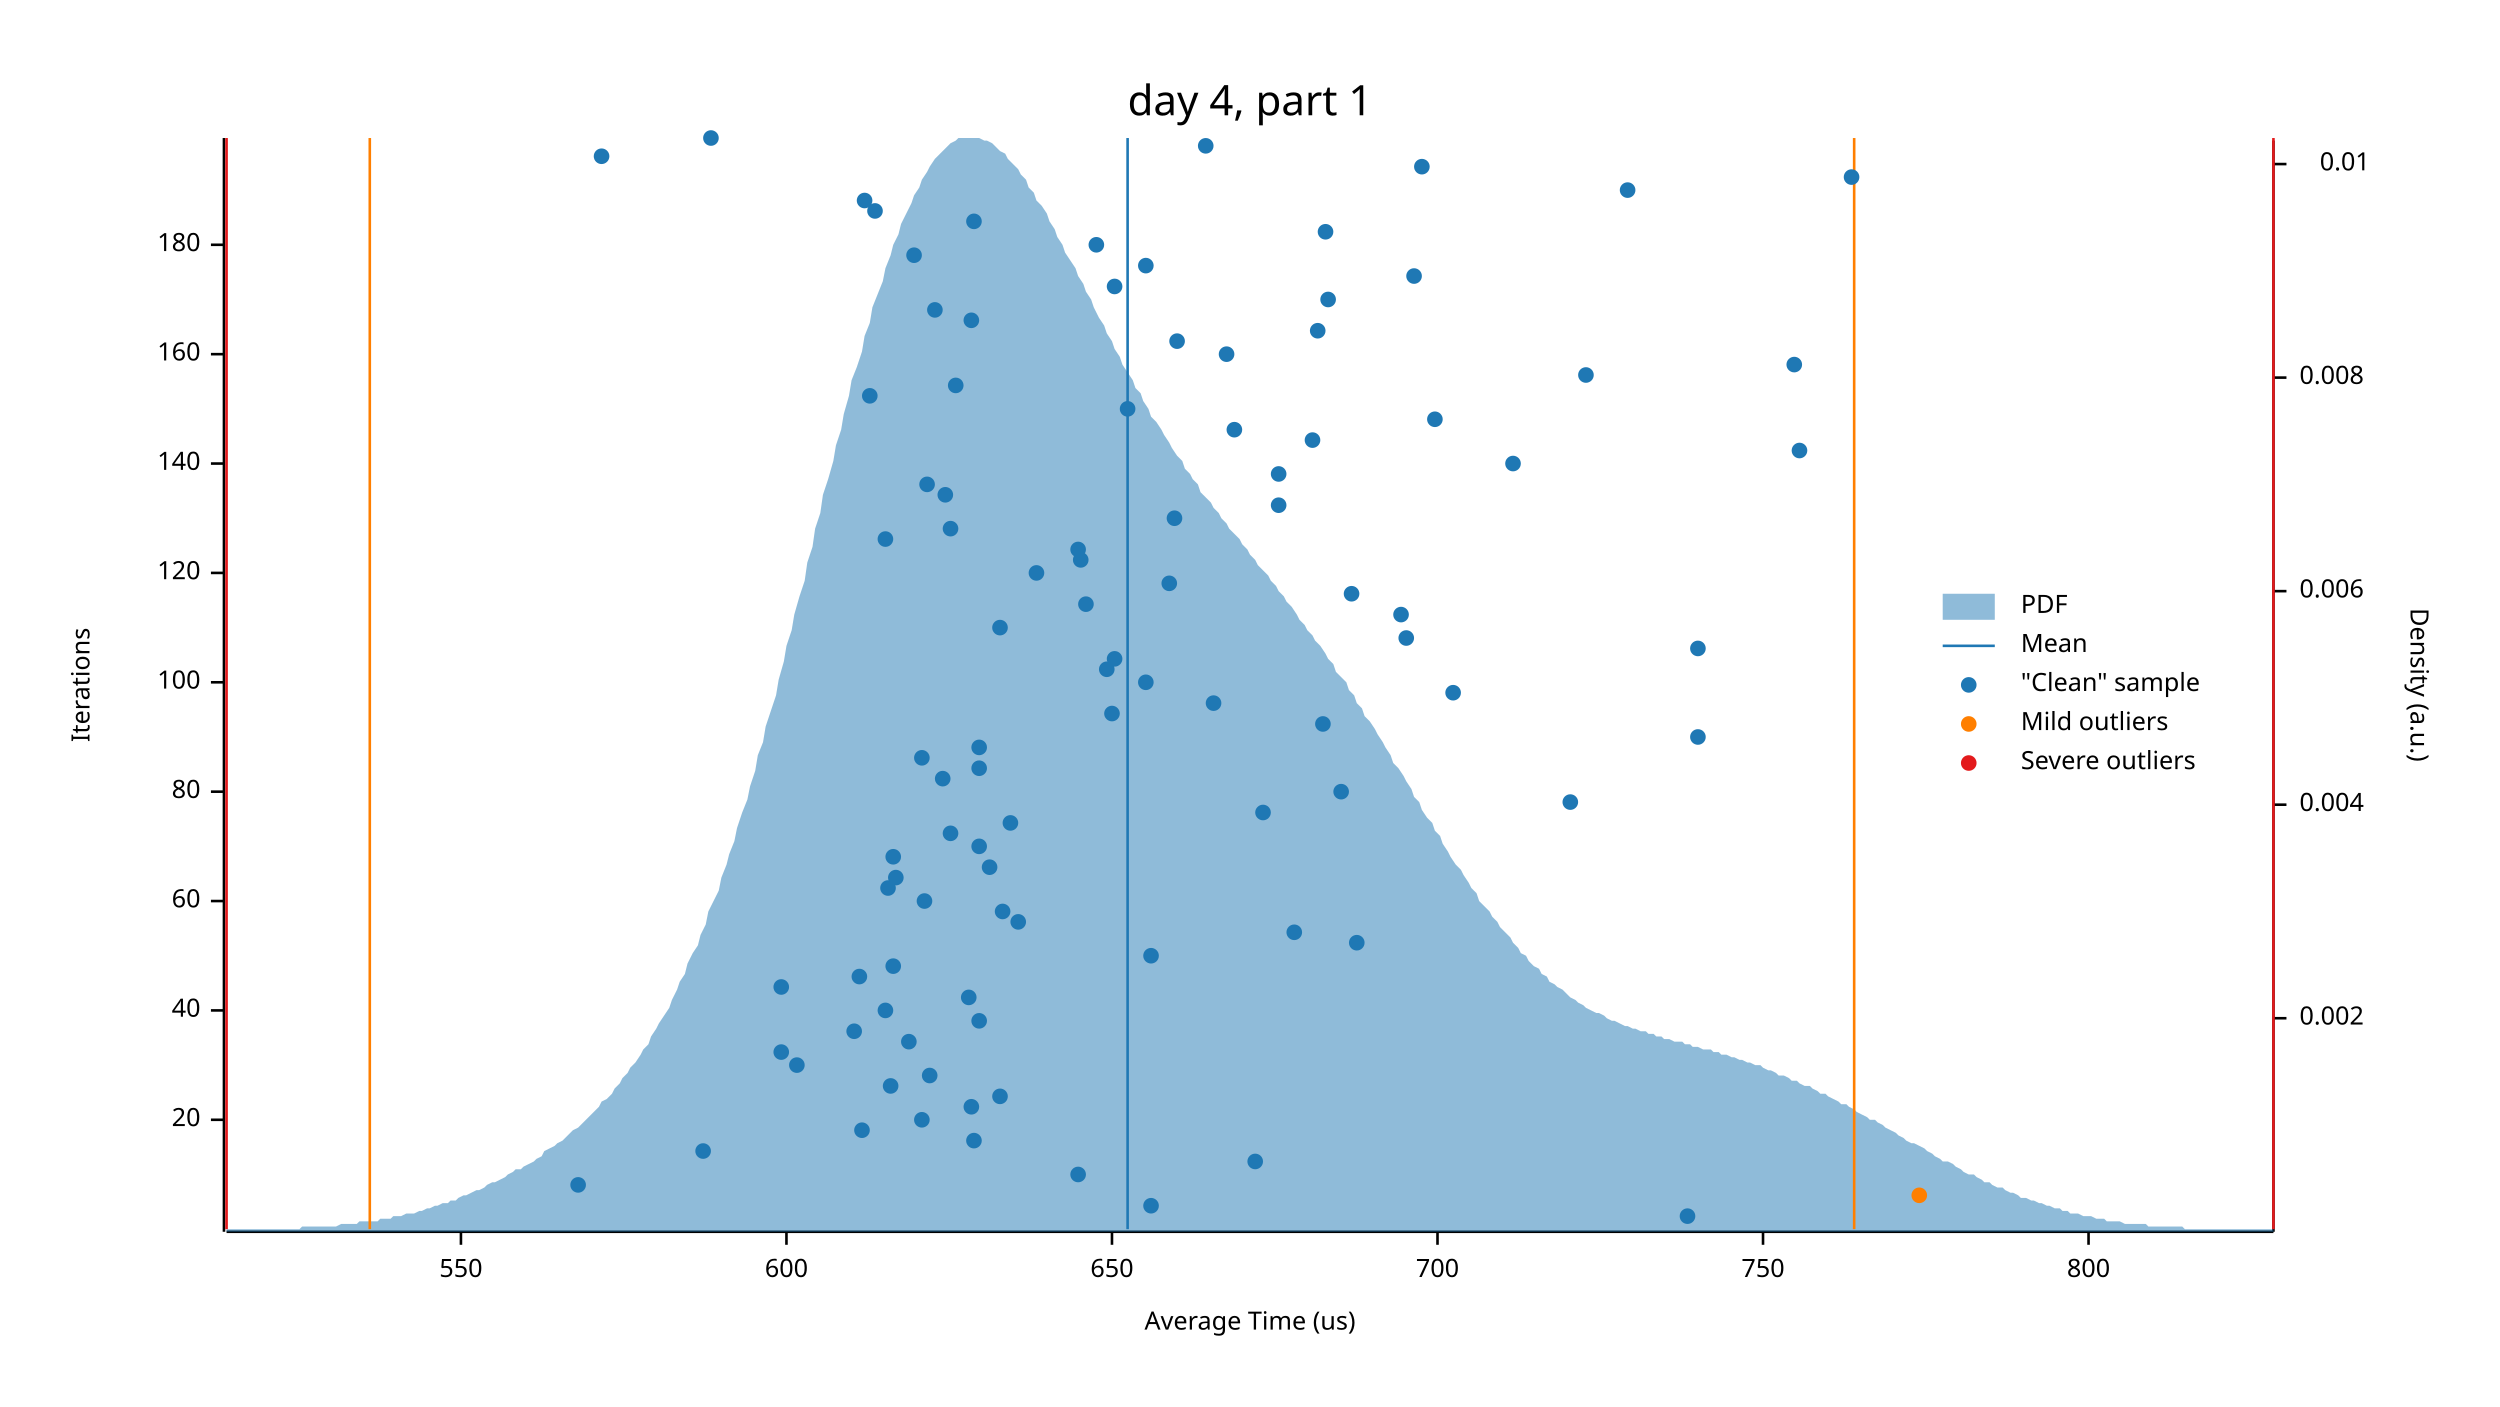
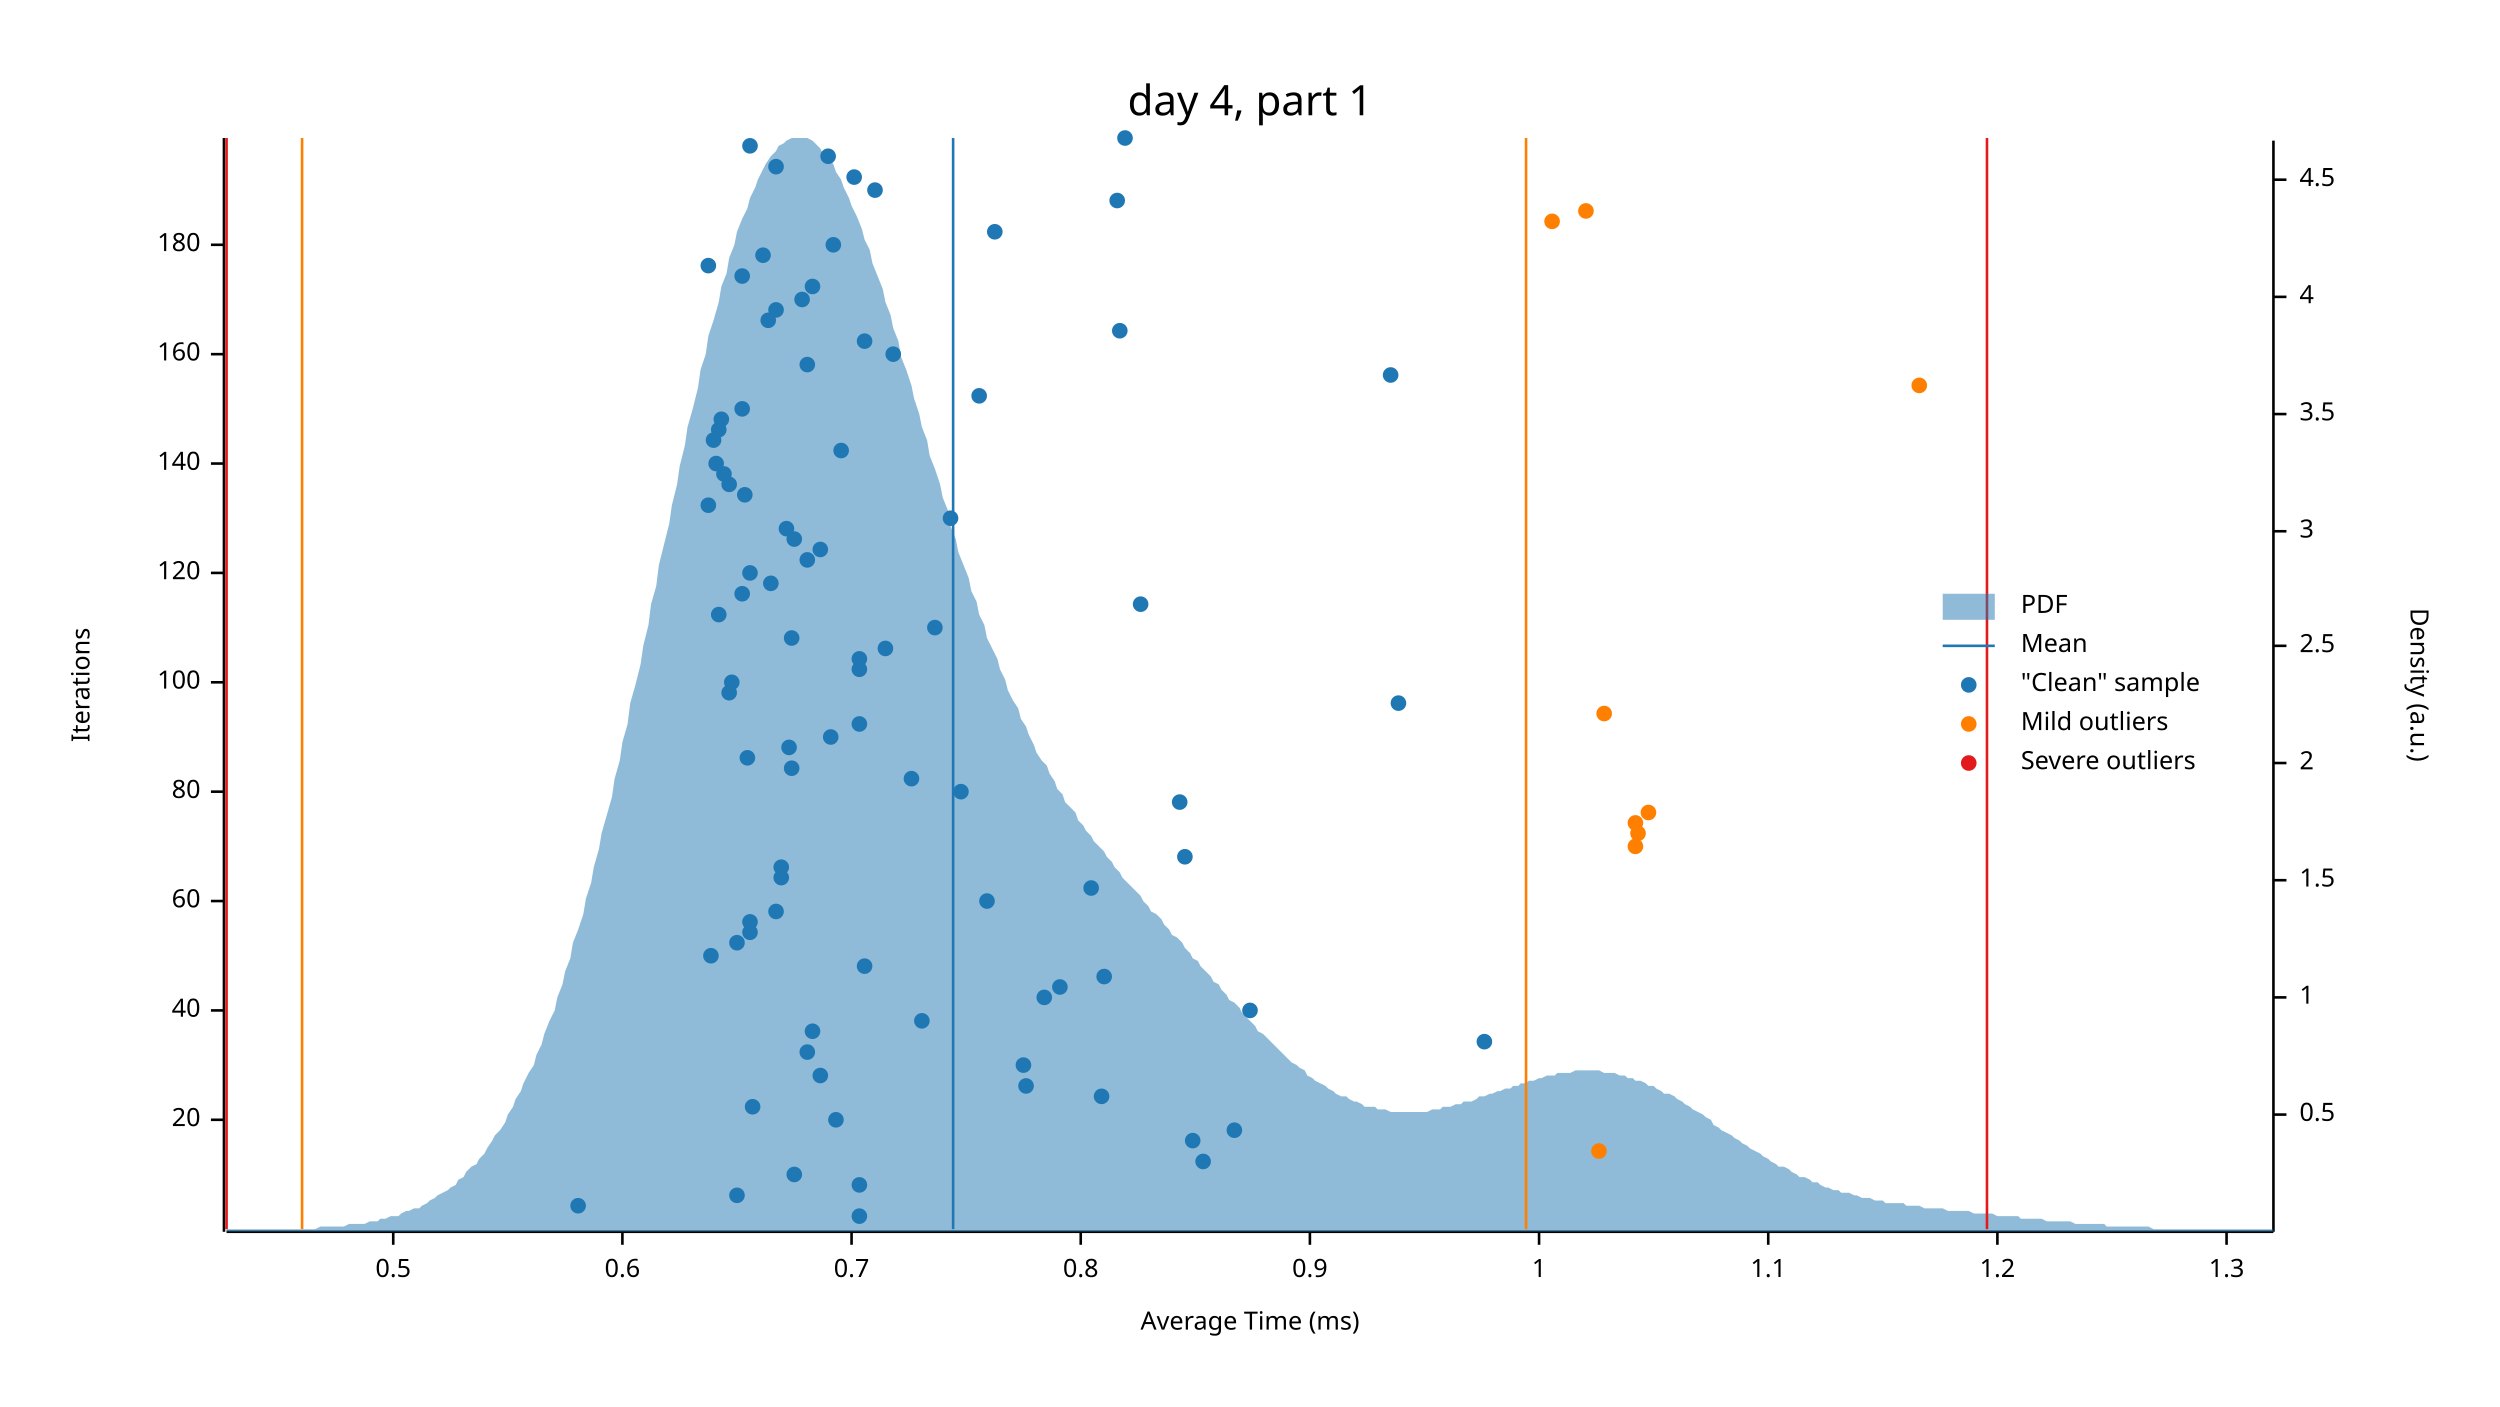
<svg xmlns="http://www.w3.org/2000/svg" width="960" height="540" viewBox="0 0 960 540">
  <text x="480" y="32" dy="0.76em" text-anchor="middle" font-family="sans-serif" font-size="16.129" opacity="1" fill="#000000">
day 4, part 1
</text>
  <text x="27" y="263" dy="0.76em" text-anchor="middle" font-family="sans-serif" font-size="9.677" opacity="1" fill="#000000" transform="rotate(270, 27, 263)">
Iterations
</text>
  <text x="480" y="513" dy="-0.5ex" text-anchor="middle" font-family="sans-serif" font-size="9.677" opacity="1" fill="#000000">
- Average Time (us)
+ Average Time (ms)
</text>
  <polyline fill="none" opacity="1" stroke="#000000" stroke-width="1" points="86,53 86,473 " />
  <text x="77" y="430" dy="0.5ex" text-anchor="end" font-family="sans-serif" font-size="9.677" opacity="1" fill="#000000">
20
</text>
  <polyline fill="none" opacity="1" stroke="#000000" stroke-width="1" points="81,430 86,430 " />
  <text x="77" y="388" dy="0.5ex" text-anchor="end" font-family="sans-serif" font-size="9.677" opacity="1" fill="#000000">
40
</text>
  <polyline fill="none" opacity="1" stroke="#000000" stroke-width="1" points="81,388 86,388 " />
  <text x="77" y="346" dy="0.5ex" text-anchor="end" font-family="sans-serif" font-size="9.677" opacity="1" fill="#000000">
60
</text>
  <polyline fill="none" opacity="1" stroke="#000000" stroke-width="1" points="81,346 86,346 " />
  <text x="77" y="304" dy="0.5ex" text-anchor="end" font-family="sans-serif" font-size="9.677" opacity="1" fill="#000000">
80
</text>
  <polyline fill="none" opacity="1" stroke="#000000" stroke-width="1" points="81,304 86,304 " />
  <text x="77" y="262" dy="0.5ex" text-anchor="end" font-family="sans-serif" font-size="9.677" opacity="1" fill="#000000">
100
</text>
  <polyline fill="none" opacity="1" stroke="#000000" stroke-width="1" points="81,262 86,262 " />
  <text x="77" y="220" dy="0.5ex" text-anchor="end" font-family="sans-serif" font-size="9.677" opacity="1" fill="#000000">
120
</text>
  <polyline fill="none" opacity="1" stroke="#000000" stroke-width="1" points="81,220 86,220 " />
  <text x="77" y="178" dy="0.5ex" text-anchor="end" font-family="sans-serif" font-size="9.677" opacity="1" fill="#000000">
140
</text>
  <polyline fill="none" opacity="1" stroke="#000000" stroke-width="1" points="81,178 86,178 " />
  <text x="77" y="136" dy="0.5ex" text-anchor="end" font-family="sans-serif" font-size="9.677" opacity="1" fill="#000000">
160
</text>
  <polyline fill="none" opacity="1" stroke="#000000" stroke-width="1" points="81,136 86,136 " />
  <text x="77" y="94" dy="0.5ex" text-anchor="end" font-family="sans-serif" font-size="9.677" opacity="1" fill="#000000">
180
</text>
  <polyline fill="none" opacity="1" stroke="#000000" stroke-width="1" points="81,94 86,94 " />
  <polyline fill="none" opacity="1" stroke="#000000" stroke-width="1" points="87,473 873,473 " />
-   <text x="177" y="483" dy="0.76em" text-anchor="middle" font-family="sans-serif" font-size="9.677" opacity="1" fill="#000000">
- 550
- </text>
-   <polyline fill="none" opacity="1" stroke="#000000" stroke-width="1" points="177,473 177,478 " />
-   <text x="302" y="483" dy="0.76em" text-anchor="middle" font-family="sans-serif" font-size="9.677" opacity="1" fill="#000000">
- 600
- </text>
-   <polyline fill="none" opacity="1" stroke="#000000" stroke-width="1" points="302,473 302,478 " />
-   <text x="427" y="483" dy="0.76em" text-anchor="middle" font-family="sans-serif" font-size="9.677" opacity="1" fill="#000000">
- 650
- </text>
-   <polyline fill="none" opacity="1" stroke="#000000" stroke-width="1" points="427,473 427,478 " />
-   <text x="552" y="483" dy="0.76em" text-anchor="middle" font-family="sans-serif" font-size="9.677" opacity="1" fill="#000000">
- 700
- </text>
-   <polyline fill="none" opacity="1" stroke="#000000" stroke-width="1" points="552,473 552,478 " />
-   <text x="677" y="483" dy="0.76em" text-anchor="middle" font-family="sans-serif" font-size="9.677" opacity="1" fill="#000000">
- 750
- </text>
-   <polyline fill="none" opacity="1" stroke="#000000" stroke-width="1" points="677,473 677,478 " />
-   <text x="802" y="483" dy="0.76em" text-anchor="middle" font-family="sans-serif" font-size="9.677" opacity="1" fill="#000000">
- 800
- </text>
-   <polyline fill="none" opacity="1" stroke="#000000" stroke-width="1" points="802,473 802,478 " />
+   <text x="151" y="483" dy="0.76em" text-anchor="middle" font-family="sans-serif" font-size="9.677" opacity="1" fill="#000000">
+ 0.5
+ </text>
+   <polyline fill="none" opacity="1" stroke="#000000" stroke-width="1" points="151,473 151,478 " />
+   <text x="239" y="483" dy="0.76em" text-anchor="middle" font-family="sans-serif" font-size="9.677" opacity="1" fill="#000000">
+ 0.6
+ </text>
+   <polyline fill="none" opacity="1" stroke="#000000" stroke-width="1" points="239,473 239,478 " />
+   <text x="327" y="483" dy="0.76em" text-anchor="middle" font-family="sans-serif" font-size="9.677" opacity="1" fill="#000000">
+ 0.7
+ </text>
+   <polyline fill="none" opacity="1" stroke="#000000" stroke-width="1" points="327,473 327,478 " />
+   <text x="415" y="483" dy="0.76em" text-anchor="middle" font-family="sans-serif" font-size="9.677" opacity="1" fill="#000000">
+ 0.8
+ </text>
+   <polyline fill="none" opacity="1" stroke="#000000" stroke-width="1" points="415,473 415,478 " />
+   <text x="503" y="483" dy="0.76em" text-anchor="middle" font-family="sans-serif" font-size="9.677" opacity="1" fill="#000000">
+ 0.9
+ </text>
+   <polyline fill="none" opacity="1" stroke="#000000" stroke-width="1" points="503,473 503,478 " />
+   <text x="591" y="483" dy="0.76em" text-anchor="middle" font-family="sans-serif" font-size="9.677" opacity="1" fill="#000000">
+ 1
+ </text>
+   <polyline fill="none" opacity="1" stroke="#000000" stroke-width="1" points="591,473 591,478 " />
+   <text x="679" y="483" dy="0.76em" text-anchor="middle" font-family="sans-serif" font-size="9.677" opacity="1" fill="#000000">
+ 1.1
+ </text>
+   <polyline fill="none" opacity="1" stroke="#000000" stroke-width="1" points="679,473 679,478 " />
+   <text x="767" y="483" dy="0.76em" text-anchor="middle" font-family="sans-serif" font-size="9.677" opacity="1" fill="#000000">
+ 1.2
+ </text>
+   <polyline fill="none" opacity="1" stroke="#000000" stroke-width="1" points="767,473 767,478 " />
+   <text x="855" y="483" dy="0.76em" text-anchor="middle" font-family="sans-serif" font-size="9.677" opacity="1" fill="#000000">
+ 1.3
+ </text>
+   <polyline fill="none" opacity="1" stroke="#000000" stroke-width="1" points="855,473 855,478 " />
  <text x="933" y="263" dy="0.76em" text-anchor="middle" font-family="sans-serif" font-size="9.677" opacity="1" fill="#000000" transform="rotate(90, 933, 263)">
Density (a.u.)
</text>
  <polyline fill="none" opacity="1" stroke="#000000" stroke-width="1" points="873,54 873,473 " />
-   <text x="883" y="391" dy="0.5ex" text-anchor="start" font-family="sans-serif" font-size="9.677" opacity="1" fill="#000000">
- 0.002
- </text>
-   <polyline fill="none" opacity="1" stroke="#000000" stroke-width="1" points="873,391 878,391 " />
-   <text x="883" y="309" dy="0.5ex" text-anchor="start" font-family="sans-serif" font-size="9.677" opacity="1" fill="#000000">
- 0.004
- </text>
-   <polyline fill="none" opacity="1" stroke="#000000" stroke-width="1" points="873,309 878,309 " />
-   <text x="883" y="227" dy="0.5ex" text-anchor="start" font-family="sans-serif" font-size="9.677" opacity="1" fill="#000000">
- 0.006
- </text>
-   <polyline fill="none" opacity="1" stroke="#000000" stroke-width="1" points="873,227 878,227 " />
-   <text x="883" y="145" dy="0.5ex" text-anchor="start" font-family="sans-serif" font-size="9.677" opacity="1" fill="#000000">
- 0.008
- </text>
-   <polyline fill="none" opacity="1" stroke="#000000" stroke-width="1" points="873,145 878,145 " />
-   <text x="910" y="63" dy="0.5ex" text-anchor="end" font-family="sans-serif" font-size="9.677" opacity="1" fill="#000000">
- 0.01
- </text>
-   <polyline fill="none" opacity="1" stroke="#000000" stroke-width="1" points="873,63 878,63 " />
-   <polygon opacity="0.5" fill="#1F78B4" points="87,472 88,472 90,472 91,472 93,472 94,472 96,472 98,472 99,472 101,472 102,472 104,472 105,472 107,472 109,472 110,472 112,472 113,472 115,472 116,471 118,471 120,471 121,471 123,471 124,471 126,471 127,471 129,471 131,470 132,470 134,470 135,470 137,470 138,469 140,469 142,469 143,469 145,469 146,468 148,468 150,468 151,467 153,467 154,467 156,466 157,466 159,466 161,465 162,465 164,464 165,464 167,463 168,463 170,462 172,462 173,461 175,461 176,460 178,459 179,459 181,458 183,457 184,457 186,456 187,455 189,454 190,454 192,453 194,452 195,451 197,450 198,449 200,449 201,448 203,447 205,446 206,445 208,444 209,442 211,441 213,440 214,439 216,438 217,437 219,435 220,434 222,433 224,431 225,430 227,428 228,427 230,425 231,423 233,422 235,420 236,418 238,416 239,414 241,412 242,410 244,408 246,405 247,403 249,401 250,398 252,395 253,393 255,390 257,387 258,384 260,380 261,377 263,374 264,370 266,366 268,363 269,359 271,355 272,350 274,346 276,342 277,337 279,332 280,328 282,323 283,318 285,312 287,307 288,302 290,296 291,290 293,285 294,279 296,273 298,267 299,261 301,254 302,248 304,242 305,236 307,229 309,223 310,216 312,210 313,203 315,197 316,190 318,184 320,177 321,171 323,165 324,159 326,152 327,146 329,141 331,135 332,129 334,124 335,118 337,113 339,108 340,103 342,98 343,94 345,90 346,86 348,82 350,78 351,75 353,72 354,69 356,66 357,64 359,61 361,59 362,58 364,56 365,55 367,54 368,53 370,53 372,53 373,53 375,53 376,53 378,54 379,54 381,55 383,57 384,58 386,59 387,61 389,63 391,65 392,67 394,69 395,72 397,74 398,77 400,79 402,82 403,85 405,88 406,91 408,94 409,97 411,100 413,103 414,106 416,109 417,112 419,115 420,118 422,122 424,125 425,128 427,131 428,134 430,137 431,140 433,143 435,146 436,149 438,151 439,154 441,157 442,160 444,162 446,165 447,167 449,170 450,172 452,175 454,177 455,180 457,182 458,184 460,186 461,189 463,191 465,193 466,195 468,197 469,199 471,201 472,203 474,205 476,207 477,209 479,211 480,213 482,215 483,217 485,219 487,221 488,223 490,225 491,227 493,229 494,231 496,233 498,236 499,238 501,240 502,242 504,244 505,246 507,248 509,251 510,253 512,255 513,258 515,260 517,262 518,265 520,267 521,270 523,272 524,275 526,277 528,280 529,282 531,285 532,287 534,290 535,293 537,295 539,298 540,300 542,303 543,306 545,308 546,311 548,314 550,316 551,319 553,321 554,324 556,327 557,329 559,332 561,334 562,336 564,339 565,341 567,343 568,346 570,348 572,350 573,352 575,354 576,356 578,358 580,360 581,362 583,364 584,366 586,367 587,369 589,371 591,372 592,374 594,375 595,377 597,378 598,379 600,380 602,382 603,383 605,384 606,385 608,386 609,387 611,388 613,389 614,389 616,390 617,391 619,392 620,392 622,393 624,394 625,394 627,395 628,395 630,396 632,396 633,397 635,397 636,398 638,398 639,399 641,399 643,400 644,400 646,400 647,401 649,401 650,402 652,402 654,403 655,403 657,403 658,404 660,404 661,405 663,405 665,406 666,406 668,407 669,407 671,408 672,408 674,409 676,409 677,410 679,411 680,411 682,412 683,413 685,413 687,414 688,415 690,415 691,416 693,417 695,417 696,418 698,419 699,420 701,420 702,421 704,422 706,423 707,424 709,424 710,425 712,426 713,427 715,428 717,429 718,430 720,430 721,431 723,432 724,433 726,434 728,435 729,436 731,437 732,438 734,439 735,439 737,440 739,441 740,442 742,443 743,444 745,445 746,446 748,446 750,447 751,448 753,449 754,450 756,451 758,451 759,452 761,453 762,454 764,454 765,455 767,456 769,456 770,457 772,458 773,458 775,459 776,460 778,460 780,461 781,461 783,462 784,462 786,463 787,463 789,464 791,464 792,465 794,465 795,466 797,466 798,466 800,467 802,467 803,467 805,468 806,468 808,468 809,469 811,469 813,469 814,469 816,470 817,470 819,470 821,470 822,470 824,470 825,471 827,471 828,471 830,471 832,471 833,471 835,471 836,471 838,471 839,472 841,472 843,472 844,472 846,472 847,472 849,472 850,472 852,472 854,472 855,472 857,472 858,472 860,472 861,472 863,472 865,472 866,472 868,472 869,472 871,472 873,472 873,473 87,473 " />
-   <polyline fill="none" opacity="1" stroke="#1F78B4" stroke-width="1" points="433,472 433,53 " />
-   <polyline fill="none" opacity="1" stroke="#FF7F00" stroke-width="1" points="142,472 142,53 " />
-   <polyline fill="none" opacity="1" stroke="#FF7F00" stroke-width="1" points="712,472 712,53 " />
+   <text x="883" y="428" dy="0.5ex" text-anchor="start" font-family="sans-serif" font-size="9.677" opacity="1" fill="#000000">
+ 0.5
+ </text>
+   <polyline fill="none" opacity="1" stroke="#000000" stroke-width="1" points="873,428 878,428 " />
+   <text x="883" y="383" dy="0.5ex" text-anchor="start" font-family="sans-serif" font-size="9.677" opacity="1" fill="#000000">
+ 1
+ </text>
+   <polyline fill="none" opacity="1" stroke="#000000" stroke-width="1" points="873,383 878,383 " />
+   <text x="883" y="338" dy="0.5ex" text-anchor="start" font-family="sans-serif" font-size="9.677" opacity="1" fill="#000000">
+ 1.5
+ </text>
+   <polyline fill="none" opacity="1" stroke="#000000" stroke-width="1" points="873,338 878,338 " />
+   <text x="883" y="293" dy="0.5ex" text-anchor="start" font-family="sans-serif" font-size="9.677" opacity="1" fill="#000000">
+ 2
+ </text>
+   <polyline fill="none" opacity="1" stroke="#000000" stroke-width="1" points="873,293 878,293 " />
+   <text x="883" y="248" dy="0.5ex" text-anchor="start" font-family="sans-serif" font-size="9.677" opacity="1" fill="#000000">
+ 2.5
+ </text>
+   <polyline fill="none" opacity="1" stroke="#000000" stroke-width="1" points="873,248 878,248 " />
+   <text x="883" y="204" dy="0.5ex" text-anchor="start" font-family="sans-serif" font-size="9.677" opacity="1" fill="#000000">
+ 3
+ </text>
+   <polyline fill="none" opacity="1" stroke="#000000" stroke-width="1" points="873,204 878,204 " />
+   <text x="883" y="159" dy="0.5ex" text-anchor="start" font-family="sans-serif" font-size="9.677" opacity="1" fill="#000000">
+ 3.5
+ </text>
+   <polyline fill="none" opacity="1" stroke="#000000" stroke-width="1" points="873,159 878,159 " />
+   <text x="883" y="114" dy="0.5ex" text-anchor="start" font-family="sans-serif" font-size="9.677" opacity="1" fill="#000000">
+ 4
+ </text>
+   <polyline fill="none" opacity="1" stroke="#000000" stroke-width="1" points="873,114 878,114 " />
+   <text x="883" y="69" dy="0.5ex" text-anchor="start" font-family="sans-serif" font-size="9.677" opacity="1" fill="#000000">
+ 4.5
+ </text>
+   <polyline fill="none" opacity="1" stroke="#000000" stroke-width="1" points="873,69 878,69 " />
+   <polygon opacity="0.5" fill="#1F78B4" points="87,472 88,472 90,472 91,472 93,472 94,472 96,472 98,472 99,472 101,472 102,472 104,472 105,472 107,472 109,472 110,472 112,472 113,472 115,472 116,472 118,472 120,472 121,472 123,471 124,471 126,471 127,471 129,471 131,471 132,471 134,470 135,470 137,470 138,470 140,470 142,469 143,469 145,469 146,468 148,468 150,467 151,467 153,467 154,466 156,465 157,465 159,464 161,464 162,463 164,462 165,461 167,460 168,459 170,458 172,457 173,456 175,455 176,453 178,452 179,450 181,448 183,447 184,445 186,443 187,441 189,438 190,436 192,434 194,431 195,428 197,425 198,422 200,419 201,416 203,412 205,409 206,405 208,401 209,397 211,392 213,388 214,383 216,378 217,373 219,368 220,362 222,357 224,351 225,345 227,339 228,333 230,326 231,320 233,313 235,306 236,299 238,292 239,285 241,278 242,270 244,263 246,255 247,248 249,240 250,232 252,225 253,217 255,209 257,201 258,194 260,186 261,179 263,171 264,164 266,157 268,149 269,142 271,136 272,129 274,123 276,116 277,110 279,105 280,99 282,94 283,89 285,84 287,80 288,76 290,72 291,69 293,65 294,63 296,60 298,58 299,56 301,55 302,54 304,53 305,53 307,53 309,53 310,53 312,54 313,55 315,57 316,59 318,61 320,63 321,66 323,69 324,72 326,76 327,79 329,83 331,88 332,92 334,96 335,101 337,106 339,111 340,116 342,121 343,126 345,131 346,137 348,142 350,148 351,153 353,159 354,164 356,169 357,175 359,180 361,186 362,191 364,196 365,202 367,207 368,212 370,217 372,222 373,227 375,231 376,236 378,240 379,245 381,249 383,253 384,257 386,261 387,265 389,269 391,272 392,276 394,279 395,282 397,286 398,289 400,292 402,294 403,297 405,300 406,303 408,305 409,308 411,310 413,312 414,315 416,317 417,319 419,321 420,323 422,325 424,327 425,329 427,331 428,333 430,335 431,337 433,339 435,341 436,342 438,344 439,346 441,348 442,350 444,351 446,353 447,355 449,357 450,359 452,360 454,362 455,364 457,366 458,368 460,369 461,371 463,373 465,375 466,377 468,378 469,380 471,382 472,384 474,385 476,387 477,389 479,391 480,392 482,394 483,396 485,397 487,399 488,400 490,402 491,403 493,405 494,406 496,408 498,409 499,410 501,411 502,413 504,414 505,415 507,416 509,417 510,418 512,419 513,420 515,421 517,421 518,422 520,423 521,423 523,424 524,425 526,425 528,425 529,426 531,426 532,426 534,427 535,427 537,427 539,427 540,427 542,427 543,427 545,427 546,427 548,427 550,426 551,426 553,426 554,425 556,425 557,425 559,424 561,424 562,423 564,423 565,423 567,422 568,421 570,421 572,420 573,420 575,419 576,419 578,418 580,418 581,417 583,417 584,416 586,416 587,415 589,415 591,414 592,414 594,413 595,413 597,413 598,412 600,412 602,412 603,412 605,411 606,411 608,411 609,411 611,411 613,411 614,411 616,412 617,412 619,412 620,412 622,413 624,413 625,414 627,414 628,415 630,415 632,416 633,417 635,417 636,418 638,419 639,420 641,420 643,421 644,422 646,423 647,424 649,425 650,426 652,427 654,428 655,429 657,430 658,432 660,433 661,434 663,435 665,436 666,437 668,438 669,439 671,440 672,441 674,442 676,443 677,444 679,445 680,446 682,447 683,448 685,448 687,449 688,450 690,451 691,452 693,452 695,453 696,454 698,454 699,455 701,456 702,456 704,457 706,457 707,458 709,458 710,458 712,459 713,459 715,460 717,460 718,460 720,461 721,461 723,461 724,462 726,462 728,462 729,462 731,462 732,463 734,463 735,463 737,463 739,464 740,464 742,464 743,464 745,464 746,464 748,465 750,465 751,465 753,465 754,465 756,465 758,466 759,466 761,466 762,466 764,466 765,466 767,467 769,467 770,467 772,467 773,467 775,467 776,468 778,468 780,468 781,468 783,468 784,468 786,469 787,469 789,469 791,469 792,469 794,469 795,469 797,470 798,470 800,470 802,470 803,470 805,470 806,470 808,470 809,471 811,471 813,471 814,471 816,471 817,471 819,471 821,471 822,471 824,471 825,471 827,472 828,472 830,472 832,472 833,472 835,472 836,472 838,472 839,472 841,472 843,472 844,472 846,472 847,472 849,472 850,472 852,472 854,472 855,472 857,472 858,472 860,472 861,472 863,472 865,472 866,472 868,472 869,472 871,472 873,472 873,473 87,473 " />
+   <polyline fill="none" opacity="1" stroke="#1F78B4" stroke-width="1" points="366,472 366,53 " />
+   <polyline fill="none" opacity="1" stroke="#FF7F00" stroke-width="1" points="116,472 116,53 " />
+   <polyline fill="none" opacity="1" stroke="#FF7F00" stroke-width="1" points="586,472 586,53 " />
  <polyline fill="none" opacity="1" stroke="#E31A1C" stroke-width="1" points="87,472 87,53 " />
-   <polyline fill="none" opacity="1" stroke="#E31A1C" stroke-width="1" points="873,472 873,53 " />
-   <circle cx="648" cy="467" r="3" opacity="1" fill="#1F78B4" stroke="none" />
-   <circle cx="442" cy="463" r="3" opacity="1" fill="#1F78B4" stroke="none" />
-   <circle cx="222" cy="455" r="3" opacity="1" fill="#1F78B4" stroke="none" />
-   <circle cx="414" cy="451" r="3" opacity="1" fill="#1F78B4" stroke="none" />
-   <circle cx="482" cy="446" r="3" opacity="1" fill="#1F78B4" stroke="none" />
-   <circle cx="270" cy="442" r="3" opacity="1" fill="#1F78B4" stroke="none" />
-   <circle cx="374" cy="438" r="3" opacity="1" fill="#1F78B4" stroke="none" />
-   <circle cx="331" cy="434" r="3" opacity="1" fill="#1F78B4" stroke="none" />
-   <circle cx="354" cy="430" r="3" opacity="1" fill="#1F78B4" stroke="none" />
-   <circle cx="373" cy="425" r="3" opacity="1" fill="#1F78B4" stroke="none" />
-   <circle cx="384" cy="421" r="3" opacity="1" fill="#1F78B4" stroke="none" />
-   <circle cx="342" cy="417" r="3" opacity="1" fill="#1F78B4" stroke="none" />
-   <circle cx="357" cy="413" r="3" opacity="1" fill="#1F78B4" stroke="none" />
-   <circle cx="306" cy="409" r="3" opacity="1" fill="#1F78B4" stroke="none" />
-   <circle cx="300" cy="404" r="3" opacity="1" fill="#1F78B4" stroke="none" />
-   <circle cx="349" cy="400" r="3" opacity="1" fill="#1F78B4" stroke="none" />
-   <circle cx="328" cy="396" r="3" opacity="1" fill="#1F78B4" stroke="none" />
-   <circle cx="376" cy="392" r="3" opacity="1" fill="#1F78B4" stroke="none" />
-   <circle cx="340" cy="388" r="3" opacity="1" fill="#1F78B4" stroke="none" />
-   <circle cx="372" cy="383" r="3" opacity="1" fill="#1F78B4" stroke="none" />
-   <circle cx="300" cy="379" r="3" opacity="1" fill="#1F78B4" stroke="none" />
-   <circle cx="330" cy="375" r="3" opacity="1" fill="#1F78B4" stroke="none" />
-   <circle cx="343" cy="371" r="3" opacity="1" fill="#1F78B4" stroke="none" />
-   <circle cx="442" cy="367" r="3" opacity="1" fill="#1F78B4" stroke="none" />
-   <circle cx="521" cy="362" r="3" opacity="1" fill="#1F78B4" stroke="none" />
-   <circle cx="497" cy="358" r="3" opacity="1" fill="#1F78B4" stroke="none" />
-   <circle cx="391" cy="354" r="3" opacity="1" fill="#1F78B4" stroke="none" />
-   <circle cx="385" cy="350" r="3" opacity="1" fill="#1F78B4" stroke="none" />
-   <circle cx="355" cy="346" r="3" opacity="1" fill="#1F78B4" stroke="none" />
-   <circle cx="341" cy="341" r="3" opacity="1" fill="#1F78B4" stroke="none" />
-   <circle cx="344" cy="337" r="3" opacity="1" fill="#1F78B4" stroke="none" />
-   <circle cx="380" cy="333" r="3" opacity="1" fill="#1F78B4" stroke="none" />
-   <circle cx="343" cy="329" r="3" opacity="1" fill="#1F78B4" stroke="none" />
-   <circle cx="376" cy="325" r="3" opacity="1" fill="#1F78B4" stroke="none" />
-   <circle cx="365" cy="320" r="3" opacity="1" fill="#1F78B4" stroke="none" />
-   <circle cx="388" cy="316" r="3" opacity="1" fill="#1F78B4" stroke="none" />
-   <circle cx="485" cy="312" r="3" opacity="1" fill="#1F78B4" stroke="none" />
-   <circle cx="603" cy="308" r="3" opacity="1" fill="#1F78B4" stroke="none" />
-   <circle cx="515" cy="304" r="3" opacity="1" fill="#1F78B4" stroke="none" />
-   <circle cx="362" cy="299" r="3" opacity="1" fill="#1F78B4" stroke="none" />
-   <circle cx="376" cy="295" r="3" opacity="1" fill="#1F78B4" stroke="none" />
-   <circle cx="354" cy="291" r="3" opacity="1" fill="#1F78B4" stroke="none" />
-   <circle cx="376" cy="287" r="3" opacity="1" fill="#1F78B4" stroke="none" />
-   <circle cx="652" cy="283" r="3" opacity="1" fill="#1F78B4" stroke="none" />
-   <circle cx="508" cy="278" r="3" opacity="1" fill="#1F78B4" stroke="none" />
-   <circle cx="427" cy="274" r="3" opacity="1" fill="#1F78B4" stroke="none" />
-   <circle cx="466" cy="270" r="3" opacity="1" fill="#1F78B4" stroke="none" />
-   <circle cx="558" cy="266" r="3" opacity="1" fill="#1F78B4" stroke="none" />
-   <circle cx="440" cy="262" r="3" opacity="1" fill="#1F78B4" stroke="none" />
-   <circle cx="425" cy="257" r="3" opacity="1" fill="#1F78B4" stroke="none" />
-   <circle cx="428" cy="253" r="3" opacity="1" fill="#1F78B4" stroke="none" />
-   <circle cx="652" cy="249" r="3" opacity="1" fill="#1F78B4" stroke="none" />
-   <circle cx="540" cy="245" r="3" opacity="1" fill="#1F78B4" stroke="none" />
-   <circle cx="384" cy="241" r="3" opacity="1" fill="#1F78B4" stroke="none" />
-   <circle cx="538" cy="236" r="3" opacity="1" fill="#1F78B4" stroke="none" />
-   <circle cx="417" cy="232" r="3" opacity="1" fill="#1F78B4" stroke="none" />
-   <circle cx="519" cy="228" r="3" opacity="1" fill="#1F78B4" stroke="none" />
-   <circle cx="449" cy="224" r="3" opacity="1" fill="#1F78B4" stroke="none" />
-   <circle cx="398" cy="220" r="3" opacity="1" fill="#1F78B4" stroke="none" />
-   <circle cx="415" cy="215" r="3" opacity="1" fill="#1F78B4" stroke="none" />
-   <circle cx="414" cy="211" r="3" opacity="1" fill="#1F78B4" stroke="none" />
-   <circle cx="340" cy="207" r="3" opacity="1" fill="#1F78B4" stroke="none" />
-   <circle cx="365" cy="203" r="3" opacity="1" fill="#1F78B4" stroke="none" />
-   <circle cx="451" cy="199" r="3" opacity="1" fill="#1F78B4" stroke="none" />
-   <circle cx="491" cy="194" r="3" opacity="1" fill="#1F78B4" stroke="none" />
-   <circle cx="363" cy="190" r="3" opacity="1" fill="#1F78B4" stroke="none" />
-   <circle cx="356" cy="186" r="3" opacity="1" fill="#1F78B4" stroke="none" />
-   <circle cx="491" cy="182" r="3" opacity="1" fill="#1F78B4" stroke="none" />
-   <circle cx="581" cy="178" r="3" opacity="1" fill="#1F78B4" stroke="none" />
-   <circle cx="691" cy="173" r="3" opacity="1" fill="#1F78B4" stroke="none" />
-   <circle cx="504" cy="169" r="3" opacity="1" fill="#1F78B4" stroke="none" />
-   <circle cx="474" cy="165" r="3" opacity="1" fill="#1F78B4" stroke="none" />
-   <circle cx="551" cy="161" r="3" opacity="1" fill="#1F78B4" stroke="none" />
-   <circle cx="433" cy="157" r="3" opacity="1" fill="#1F78B4" stroke="none" />
-   <circle cx="334" cy="152" r="3" opacity="1" fill="#1F78B4" stroke="none" />
-   <circle cx="367" cy="148" r="3" opacity="1" fill="#1F78B4" stroke="none" />
-   <circle cx="609" cy="144" r="3" opacity="1" fill="#1F78B4" stroke="none" />
-   <circle cx="689" cy="140" r="3" opacity="1" fill="#1F78B4" stroke="none" />
-   <circle cx="471" cy="136" r="3" opacity="1" fill="#1F78B4" stroke="none" />
-   <circle cx="452" cy="131" r="3" opacity="1" fill="#1F78B4" stroke="none" />
-   <circle cx="506" cy="127" r="3" opacity="1" fill="#1F78B4" stroke="none" />
-   <circle cx="373" cy="123" r="3" opacity="1" fill="#1F78B4" stroke="none" />
-   <circle cx="359" cy="119" r="3" opacity="1" fill="#1F78B4" stroke="none" />
-   <circle cx="510" cy="115" r="3" opacity="1" fill="#1F78B4" stroke="none" />
-   <circle cx="428" cy="110" r="3" opacity="1" fill="#1F78B4" stroke="none" />
-   <circle cx="543" cy="106" r="3" opacity="1" fill="#1F78B4" stroke="none" />
-   <circle cx="440" cy="102" r="3" opacity="1" fill="#1F78B4" stroke="none" />
-   <circle cx="351" cy="98" r="3" opacity="1" fill="#1F78B4" stroke="none" />
-   <circle cx="421" cy="94" r="3" opacity="1" fill="#1F78B4" stroke="none" />
-   <circle cx="509" cy="89" r="3" opacity="1" fill="#1F78B4" stroke="none" />
-   <circle cx="374" cy="85" r="3" opacity="1" fill="#1F78B4" stroke="none" />
-   <circle cx="336" cy="81" r="3" opacity="1" fill="#1F78B4" stroke="none" />
-   <circle cx="332" cy="77" r="3" opacity="1" fill="#1F78B4" stroke="none" />
-   <circle cx="625" cy="73" r="3" opacity="1" fill="#1F78B4" stroke="none" />
-   <circle cx="711" cy="68" r="3" opacity="1" fill="#1F78B4" stroke="none" />
-   <circle cx="546" cy="64" r="3" opacity="1" fill="#1F78B4" stroke="none" />
-   <circle cx="231" cy="60" r="3" opacity="1" fill="#1F78B4" stroke="none" />
-   <circle cx="463" cy="56" r="3" opacity="1" fill="#1F78B4" stroke="none" />
-   <circle cx="273" cy="53" r="3" opacity="1" fill="#1F78B4" stroke="none" />
-   <circle cx="737" cy="459" r="3" opacity="1" fill="#FF7F00" stroke="none" />
+   <polyline fill="none" opacity="1" stroke="#E31A1C" stroke-width="1" points="763,472 763,53 " />
+   <circle cx="330" cy="467" r="3" opacity="1" fill="#1F78B4" stroke="none" />
+   <circle cx="222" cy="463" r="3" opacity="1" fill="#1F78B4" stroke="none" />
+   <circle cx="283" cy="459" r="3" opacity="1" fill="#1F78B4" stroke="none" />
+   <circle cx="330" cy="455" r="3" opacity="1" fill="#1F78B4" stroke="none" />
+   <circle cx="305" cy="451" r="3" opacity="1" fill="#1F78B4" stroke="none" />
+   <circle cx="462" cy="446" r="3" opacity="1" fill="#1F78B4" stroke="none" />
+   <circle cx="458" cy="438" r="3" opacity="1" fill="#1F78B4" stroke="none" />
+   <circle cx="474" cy="434" r="3" opacity="1" fill="#1F78B4" stroke="none" />
+   <circle cx="321" cy="430" r="3" opacity="1" fill="#1F78B4" stroke="none" />
+   <circle cx="289" cy="425" r="3" opacity="1" fill="#1F78B4" stroke="none" />
+   <circle cx="423" cy="421" r="3" opacity="1" fill="#1F78B4" stroke="none" />
+   <circle cx="394" cy="417" r="3" opacity="1" fill="#1F78B4" stroke="none" />
+   <circle cx="315" cy="413" r="3" opacity="1" fill="#1F78B4" stroke="none" />
+   <circle cx="393" cy="409" r="3" opacity="1" fill="#1F78B4" stroke="none" />
+   <circle cx="310" cy="404" r="3" opacity="1" fill="#1F78B4" stroke="none" />
+   <circle cx="570" cy="400" r="3" opacity="1" fill="#1F78B4" stroke="none" />
+   <circle cx="312" cy="396" r="3" opacity="1" fill="#1F78B4" stroke="none" />
+   <circle cx="354" cy="392" r="3" opacity="1" fill="#1F78B4" stroke="none" />
+   <circle cx="480" cy="388" r="3" opacity="1" fill="#1F78B4" stroke="none" />
+   <circle cx="401" cy="383" r="3" opacity="1" fill="#1F78B4" stroke="none" />
+   <circle cx="407" cy="379" r="3" opacity="1" fill="#1F78B4" stroke="none" />
+   <circle cx="424" cy="375" r="3" opacity="1" fill="#1F78B4" stroke="none" />
+   <circle cx="332" cy="371" r="3" opacity="1" fill="#1F78B4" stroke="none" />
+   <circle cx="273" cy="367" r="3" opacity="1" fill="#1F78B4" stroke="none" />
+   <circle cx="283" cy="362" r="3" opacity="1" fill="#1F78B4" stroke="none" />
+   <circle cx="288" cy="358" r="3" opacity="1" fill="#1F78B4" stroke="none" />
+   <circle cx="288" cy="354" r="3" opacity="1" fill="#1F78B4" stroke="none" />
+   <circle cx="298" cy="350" r="3" opacity="1" fill="#1F78B4" stroke="none" />
+   <circle cx="379" cy="346" r="3" opacity="1" fill="#1F78B4" stroke="none" />
+   <circle cx="419" cy="341" r="3" opacity="1" fill="#1F78B4" stroke="none" />
+   <circle cx="300" cy="337" r="3" opacity="1" fill="#1F78B4" stroke="none" />
+   <circle cx="300" cy="333" r="3" opacity="1" fill="#1F78B4" stroke="none" />
+   <circle cx="455" cy="329" r="3" opacity="1" fill="#1F78B4" stroke="none" />
+   <circle cx="453" cy="308" r="3" opacity="1" fill="#1F78B4" stroke="none" />
+   <circle cx="369" cy="304" r="3" opacity="1" fill="#1F78B4" stroke="none" />
+   <circle cx="350" cy="299" r="3" opacity="1" fill="#1F78B4" stroke="none" />
+   <circle cx="304" cy="295" r="3" opacity="1" fill="#1F78B4" stroke="none" />
+   <circle cx="287" cy="291" r="3" opacity="1" fill="#1F78B4" stroke="none" />
+   <circle cx="303" cy="287" r="3" opacity="1" fill="#1F78B4" stroke="none" />
+   <circle cx="319" cy="283" r="3" opacity="1" fill="#1F78B4" stroke="none" />
+   <circle cx="330" cy="278" r="3" opacity="1" fill="#1F78B4" stroke="none" />
+   <circle cx="537" cy="270" r="3" opacity="1" fill="#1F78B4" stroke="none" />
+   <circle cx="280" cy="266" r="3" opacity="1" fill="#1F78B4" stroke="none" />
+   <circle cx="281" cy="262" r="3" opacity="1" fill="#1F78B4" stroke="none" />
+   <circle cx="330" cy="257" r="3" opacity="1" fill="#1F78B4" stroke="none" />
+   <circle cx="330" cy="253" r="3" opacity="1" fill="#1F78B4" stroke="none" />
+   <circle cx="340" cy="249" r="3" opacity="1" fill="#1F78B4" stroke="none" />
+   <circle cx="304" cy="245" r="3" opacity="1" fill="#1F78B4" stroke="none" />
+   <circle cx="359" cy="241" r="3" opacity="1" fill="#1F78B4" stroke="none" />
+   <circle cx="276" cy="236" r="3" opacity="1" fill="#1F78B4" stroke="none" />
+   <circle cx="438" cy="232" r="3" opacity="1" fill="#1F78B4" stroke="none" />
+   <circle cx="285" cy="228" r="3" opacity="1" fill="#1F78B4" stroke="none" />
+   <circle cx="296" cy="224" r="3" opacity="1" fill="#1F78B4" stroke="none" />
+   <circle cx="288" cy="220" r="3" opacity="1" fill="#1F78B4" stroke="none" />
+   <circle cx="310" cy="215" r="3" opacity="1" fill="#1F78B4" stroke="none" />
+   <circle cx="315" cy="211" r="3" opacity="1" fill="#1F78B4" stroke="none" />
+   <circle cx="305" cy="207" r="3" opacity="1" fill="#1F78B4" stroke="none" />
+   <circle cx="302" cy="203" r="3" opacity="1" fill="#1F78B4" stroke="none" />
+   <circle cx="365" cy="199" r="3" opacity="1" fill="#1F78B4" stroke="none" />
+   <circle cx="272" cy="194" r="3" opacity="1" fill="#1F78B4" stroke="none" />
+   <circle cx="286" cy="190" r="3" opacity="1" fill="#1F78B4" stroke="none" />
+   <circle cx="280" cy="186" r="3" opacity="1" fill="#1F78B4" stroke="none" />
+   <circle cx="278" cy="182" r="3" opacity="1" fill="#1F78B4" stroke="none" />
+   <circle cx="275" cy="178" r="3" opacity="1" fill="#1F78B4" stroke="none" />
+   <circle cx="323" cy="173" r="3" opacity="1" fill="#1F78B4" stroke="none" />
+   <circle cx="274" cy="169" r="3" opacity="1" fill="#1F78B4" stroke="none" />
+   <circle cx="276" cy="165" r="3" opacity="1" fill="#1F78B4" stroke="none" />
+   <circle cx="277" cy="161" r="3" opacity="1" fill="#1F78B4" stroke="none" />
+   <circle cx="285" cy="157" r="3" opacity="1" fill="#1F78B4" stroke="none" />
+   <circle cx="376" cy="152" r="3" opacity="1" fill="#1F78B4" stroke="none" />
+   <circle cx="534" cy="144" r="3" opacity="1" fill="#1F78B4" stroke="none" />
+   <circle cx="310" cy="140" r="3" opacity="1" fill="#1F78B4" stroke="none" />
+   <circle cx="343" cy="136" r="3" opacity="1" fill="#1F78B4" stroke="none" />
+   <circle cx="332" cy="131" r="3" opacity="1" fill="#1F78B4" stroke="none" />
+   <circle cx="430" cy="127" r="3" opacity="1" fill="#1F78B4" stroke="none" />
+   <circle cx="295" cy="123" r="3" opacity="1" fill="#1F78B4" stroke="none" />
+   <circle cx="298" cy="119" r="3" opacity="1" fill="#1F78B4" stroke="none" />
+   <circle cx="308" cy="115" r="3" opacity="1" fill="#1F78B4" stroke="none" />
+   <circle cx="312" cy="110" r="3" opacity="1" fill="#1F78B4" stroke="none" />
+   <circle cx="285" cy="106" r="3" opacity="1" fill="#1F78B4" stroke="none" />
+   <circle cx="272" cy="102" r="3" opacity="1" fill="#1F78B4" stroke="none" />
+   <circle cx="293" cy="98" r="3" opacity="1" fill="#1F78B4" stroke="none" />
+   <circle cx="320" cy="94" r="3" opacity="1" fill="#1F78B4" stroke="none" />
+   <circle cx="382" cy="89" r="3" opacity="1" fill="#1F78B4" stroke="none" />
+   <circle cx="429" cy="77" r="3" opacity="1" fill="#1F78B4" stroke="none" />
+   <circle cx="336" cy="73" r="3" opacity="1" fill="#1F78B4" stroke="none" />
+   <circle cx="328" cy="68" r="3" opacity="1" fill="#1F78B4" stroke="none" />
+   <circle cx="298" cy="64" r="3" opacity="1" fill="#1F78B4" stroke="none" />
+   <circle cx="318" cy="60" r="3" opacity="1" fill="#1F78B4" stroke="none" />
+   <circle cx="288" cy="56" r="3" opacity="1" fill="#1F78B4" stroke="none" />
+   <circle cx="432" cy="53" r="3" opacity="1" fill="#1F78B4" stroke="none" />
+   <circle cx="614" cy="442" r="3" opacity="1" fill="#FF7F00" stroke="none" />
+   <circle cx="628" cy="325" r="3" opacity="1" fill="#FF7F00" stroke="none" />
+   <circle cx="629" cy="320" r="3" opacity="1" fill="#FF7F00" stroke="none" />
+   <circle cx="628" cy="316" r="3" opacity="1" fill="#FF7F00" stroke="none" />
+   <circle cx="633" cy="312" r="3" opacity="1" fill="#FF7F00" stroke="none" />
+   <circle cx="616" cy="274" r="3" opacity="1" fill="#FF7F00" stroke="none" />
+   <circle cx="737" cy="148" r="3" opacity="1" fill="#FF7F00" stroke="none" />
+   <circle cx="596" cy="85" r="3" opacity="1" fill="#FF7F00" stroke="none" />
+   <circle cx="609" cy="81" r="3" opacity="1" fill="#FF7F00" stroke="none" />
  <text x="776" y="228" dy="0.76em" text-anchor="start" font-family="sans-serif" font-size="9.677" opacity="1" fill="#000000">
PDF
</text>
  <text x="776" y="243" dy="0.76em" text-anchor="start" font-family="sans-serif" font-size="9.677" opacity="1" fill="#000000">
Mean
</text>
  <text x="776" y="258" dy="0.76em" text-anchor="start" font-family="sans-serif" font-size="9.677" opacity="1" fill="#000000">
"Clean" sample
</text>
  <text x="776" y="273" dy="0.76em" text-anchor="start" font-family="sans-serif" font-size="9.677" opacity="1" fill="#000000">
Mild outliers
</text>
  <text x="776" y="288" dy="0.76em" text-anchor="start" font-family="sans-serif" font-size="9.677" opacity="1" fill="#000000">
Severe outliers
</text>
  <rect x="746" y="228" width="20" height="10" opacity="0.5" fill="#1F78B4" stroke="none" />
  <polyline fill="none" opacity="1" stroke="#1F78B4" stroke-width="1" points="746,248 766,248 " />
  <circle cx="756" cy="263" r="3" opacity="1" fill="#1F78B4" stroke="none" />
  <circle cx="756" cy="278" r="3" opacity="1" fill="#FF7F00" stroke="none" />
  <circle cx="756" cy="293" r="3" opacity="1" fill="#E31A1C" stroke="none" />
</svg>
